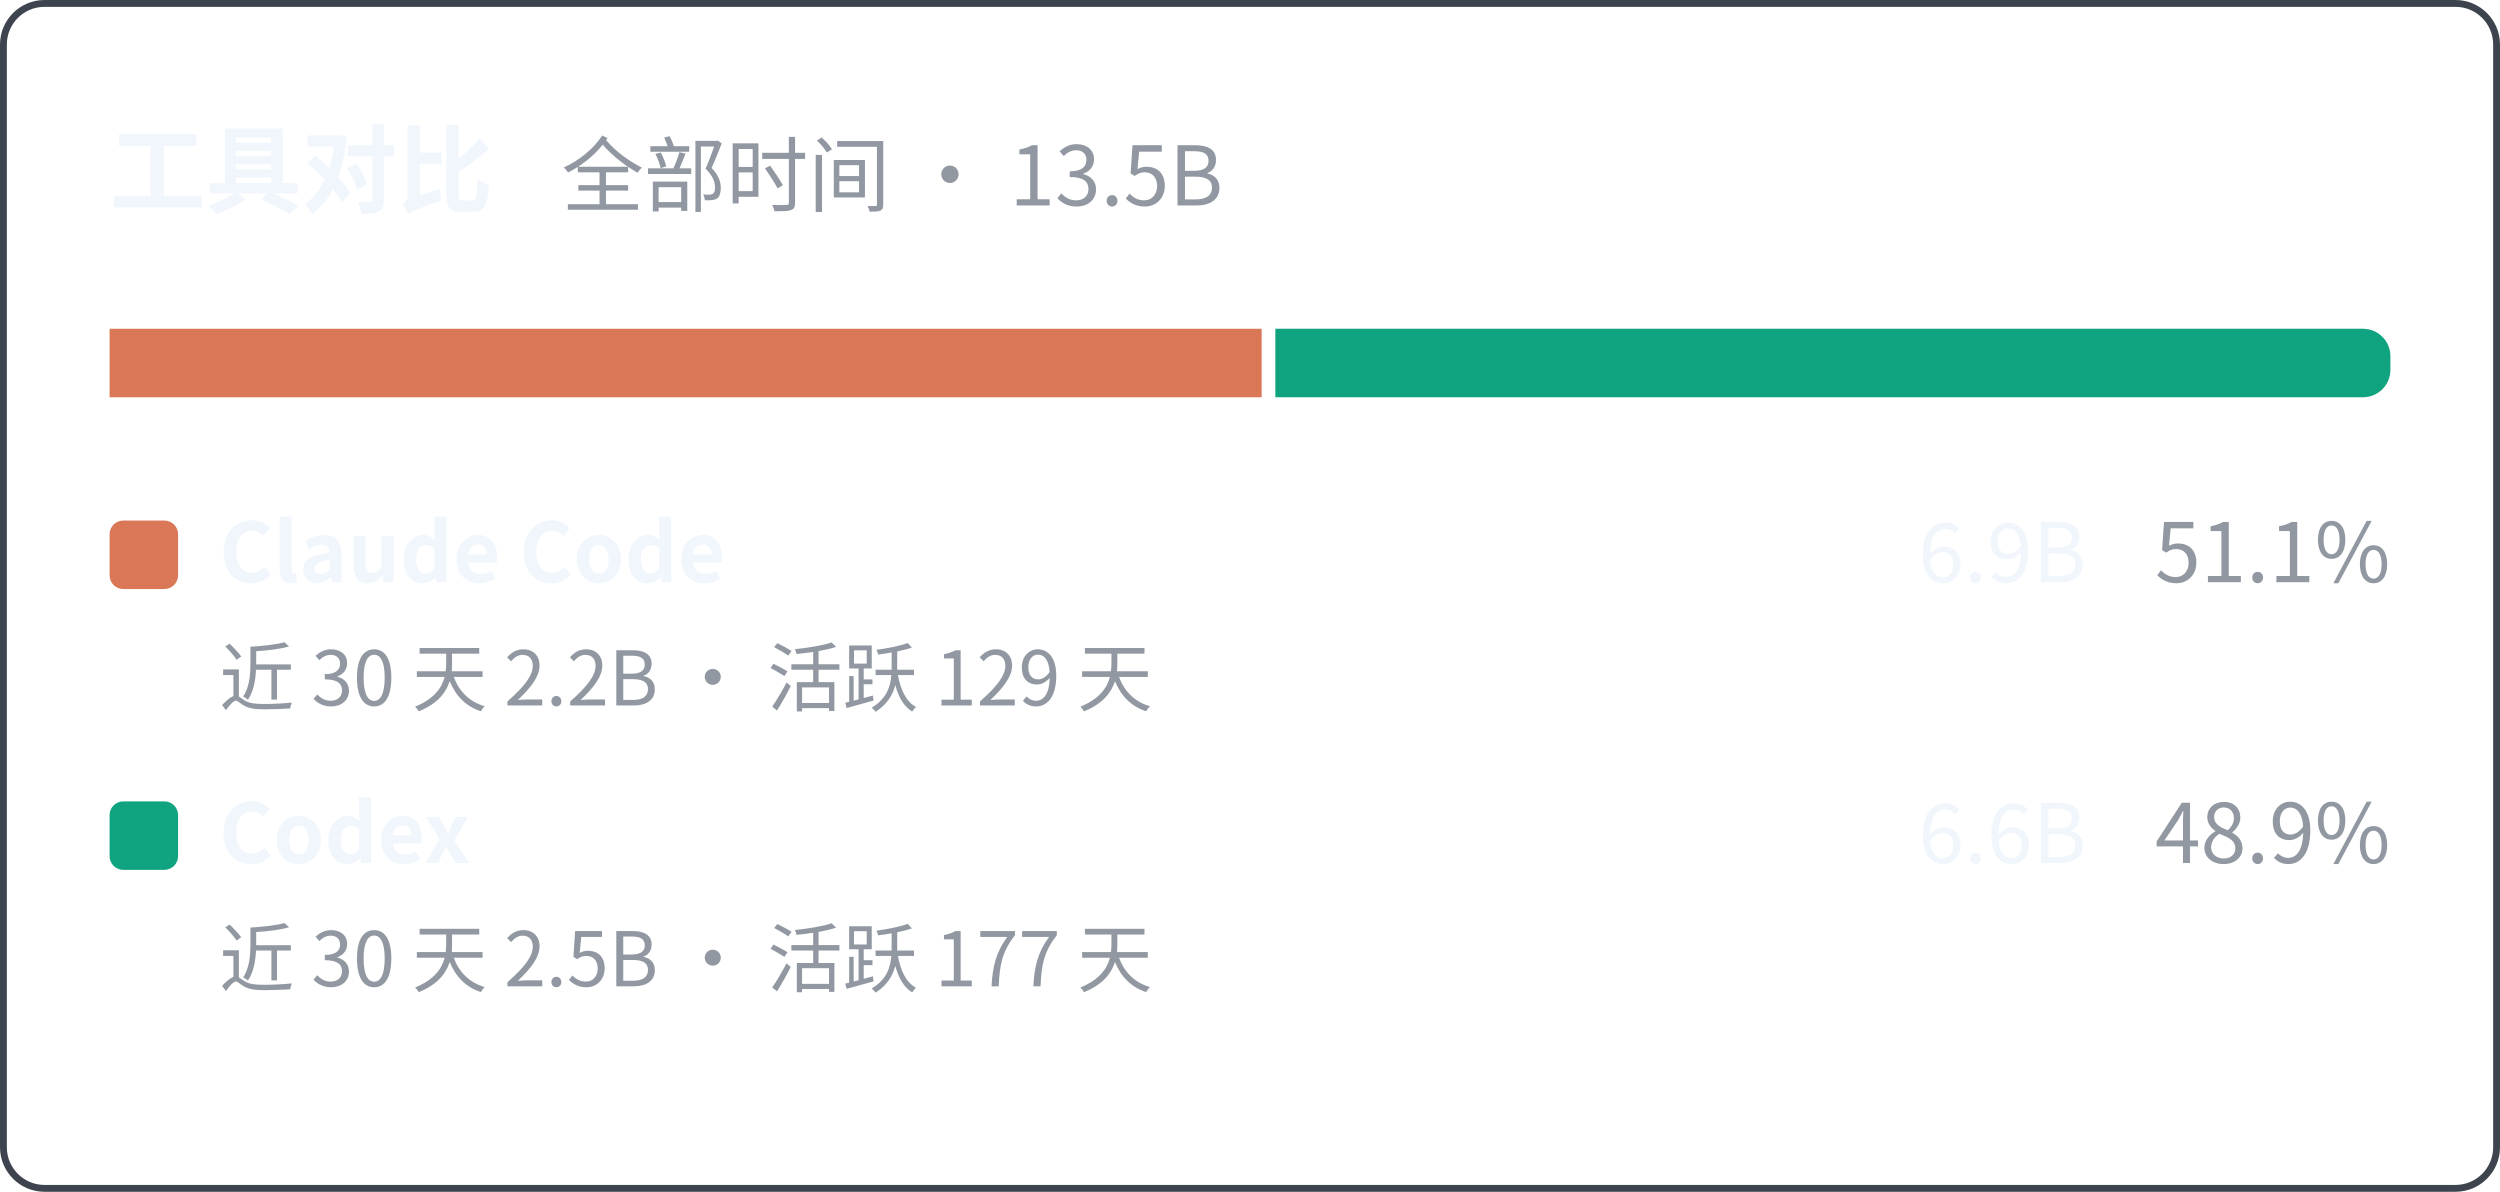
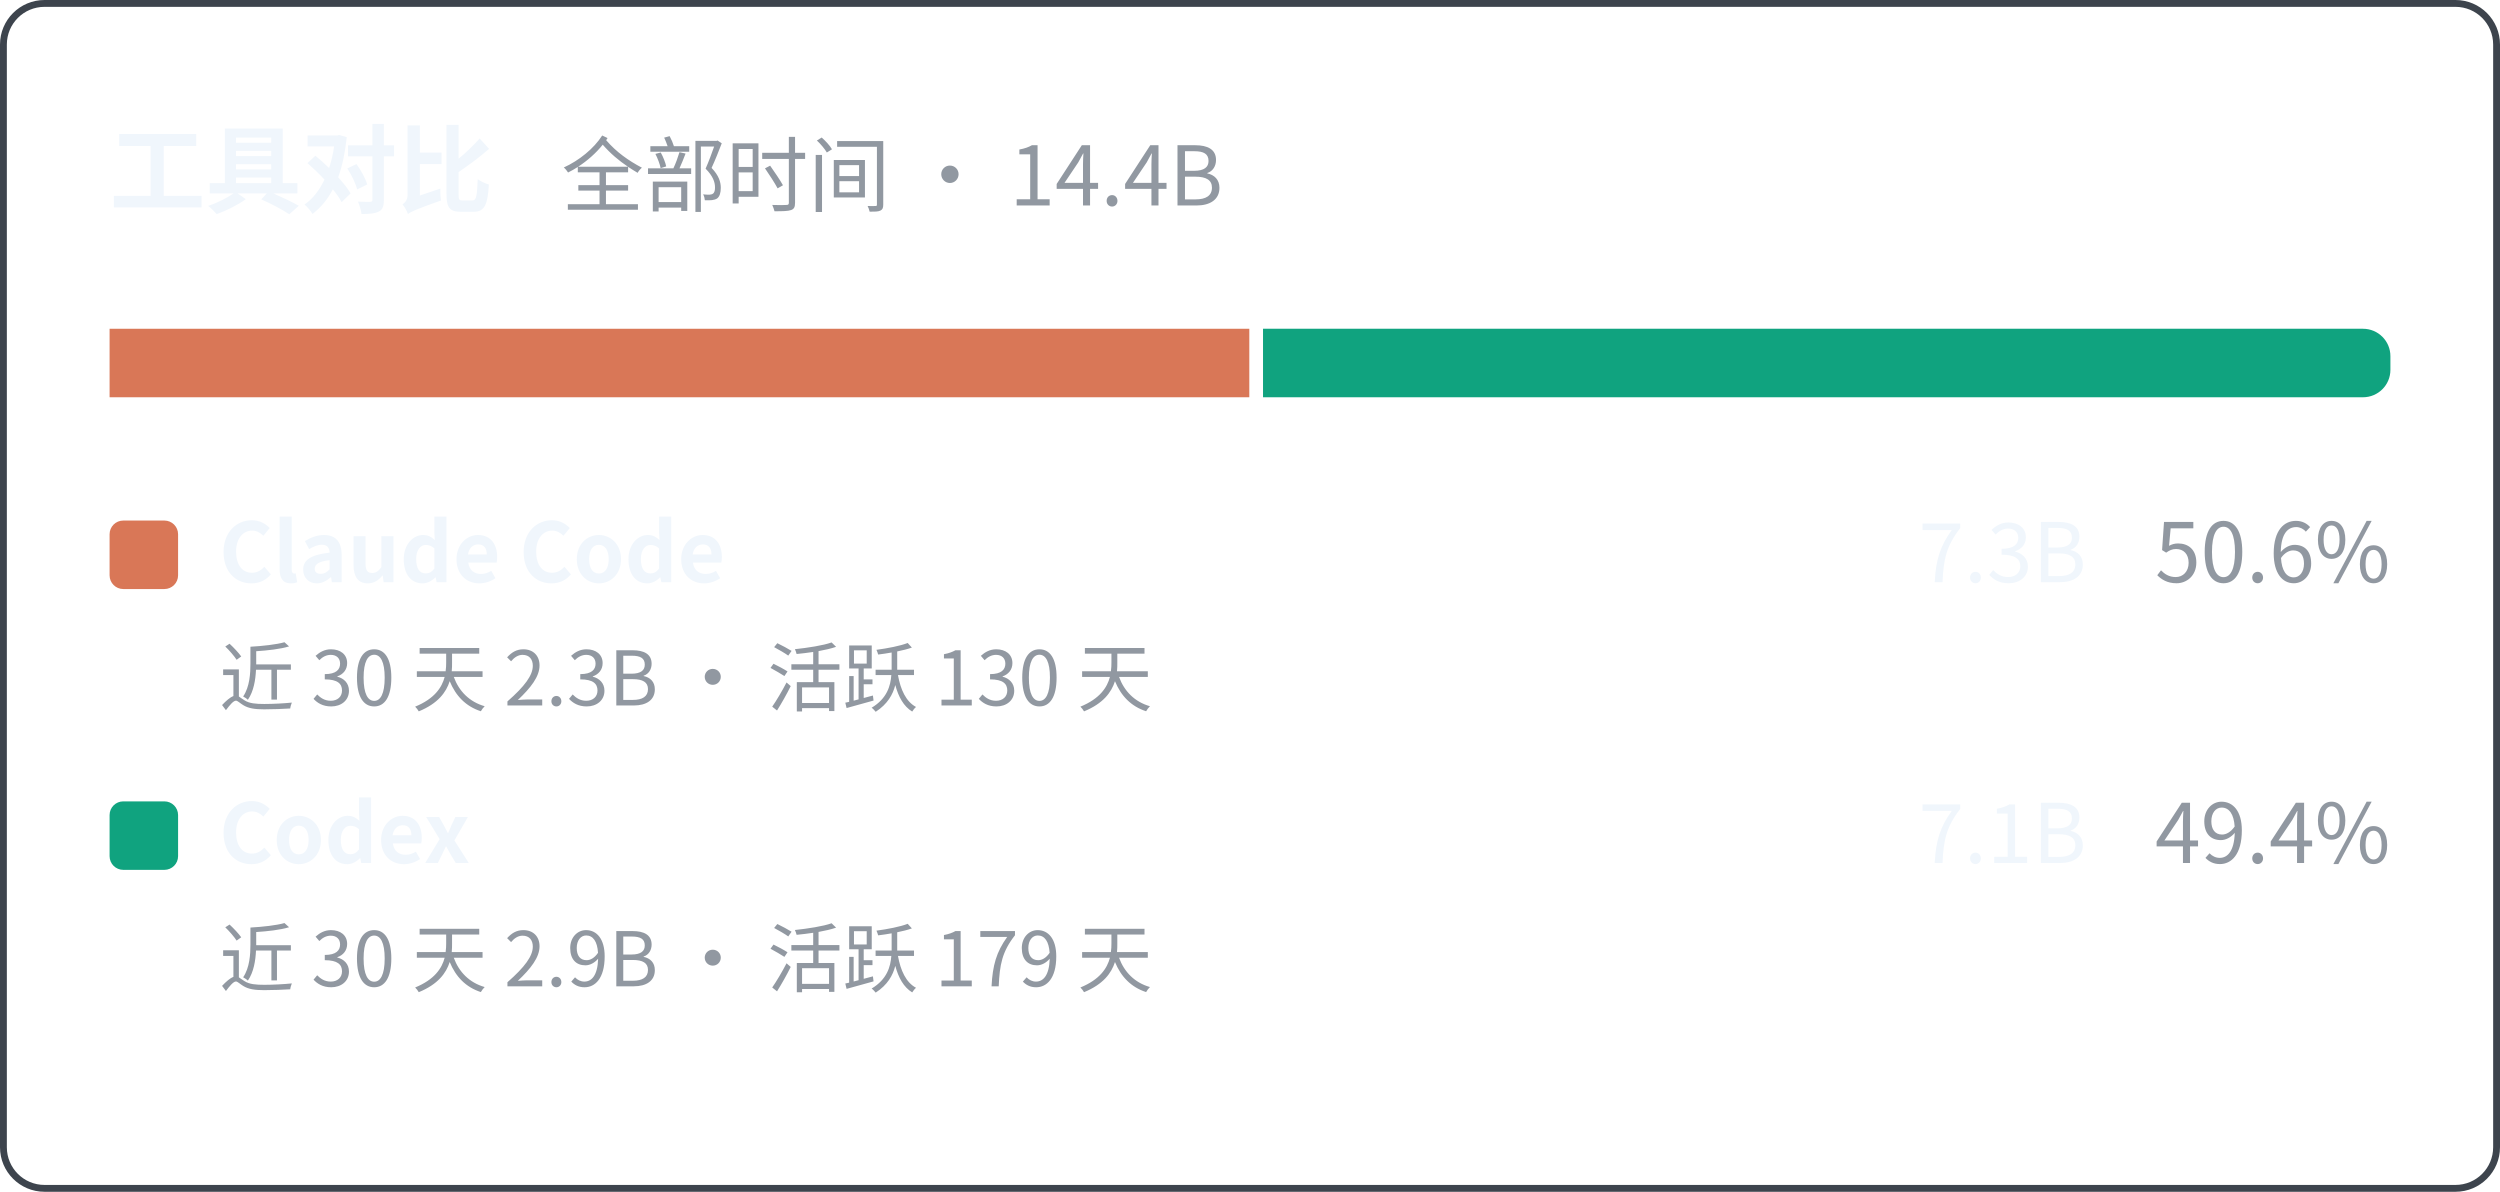
<svg xmlns="http://www.w3.org/2000/svg" width="365" height="174" viewBox="0 0 365 174" font-family="system-ui, -apple-system, 'Segoe UI', 'PingFang SC', 'Microsoft YaHei', 'Noto Sans CJK SC', sans-serif">
  <rect x="0.5" y="0.5" width="364" height="173" rx="6" fill="none" stroke="#3d444d" />
-   <text x="16" y="30" font-size="14" font-weight="600" fill="#f0f6fc">工具对比<tspan dx="10" font-size="12" font-weight="400" fill="#9198a1">全部时间 · 13.5B</tspan>
+   <text x="16" y="30" font-size="14" font-weight="600" fill="#f0f6fc">工具对比<tspan dx="10" font-size="12" font-weight="400" fill="#9198a1">全部时间 · 14.4B</tspan>
  </text>
-   <rect x="16.0" y="48" width="168.2" height="10" fill="#d97757" />
-   <path d="M186.2 48 h158.8 a4.0 4.0 0 0 1 4.0 4.0 v2.0 a4.0 4.0 0 0 1 -4.0 4.0 h-158.8 z" fill="#10a37f" />
+   <rect x="16.0" y="48" width="166.4" height="10" fill="#d97757" />
+   <path d="M184.4 48 h160.6 a4.0 4.0 0 0 1 4.0 4.0 v2.0 a4.0 4.0 0 0 1 -4.0 4.0 h-160.6 z" fill="#10a37f" />
  <rect x="16" y="76.0" width="10" height="10" rx="2" fill="#d97757" />
  <text x="32" y="85.0" font-size="12" font-weight="600" fill="#f0f6fc">Claude Code</text>
-   <text x="349" y="85.0" font-size="12" text-anchor="end" fill="#f0f6fc">6.9B<tspan dx="10" font-size="12" font-weight="400" fill="#9198a1">51.1%</tspan>
+   <text x="349" y="85.0" font-size="12" text-anchor="end" fill="#f0f6fc">7.3B<tspan dx="10" font-size="12" font-weight="400" fill="#9198a1">50.6%</tspan>
  </text>
-   <text x="32" y="103.0" font-size="11" fill="#9198a1">近 30 天 2.2B · 活跃 129 天</text>
+   <text x="32" y="103.0" font-size="11" fill="#9198a1">近 30 天 2.3B · 活跃 130 天</text>
  <rect x="16" y="117.0" width="10" height="10" rx="2" fill="#10a37f" />
  <text x="32" y="126.0" font-size="12" font-weight="600" fill="#f0f6fc">Codex</text>
-   <text x="349" y="126.0" font-size="12" text-anchor="end" fill="#f0f6fc">6.6B<tspan dx="10" font-size="12" font-weight="400" fill="#9198a1">48.9%</tspan>
+   <text x="349" y="126.0" font-size="12" text-anchor="end" fill="#f0f6fc">7.1B<tspan dx="10" font-size="12" font-weight="400" fill="#9198a1">49.4%</tspan>
  </text>
-   <text x="32" y="144.0" font-size="11" fill="#9198a1">近 30 天 2.5B · 活跃 177 天</text>
+   <text x="32" y="144.0" font-size="11" fill="#9198a1">近 30 天 2.9B · 活跃 179 天</text>
</svg>
